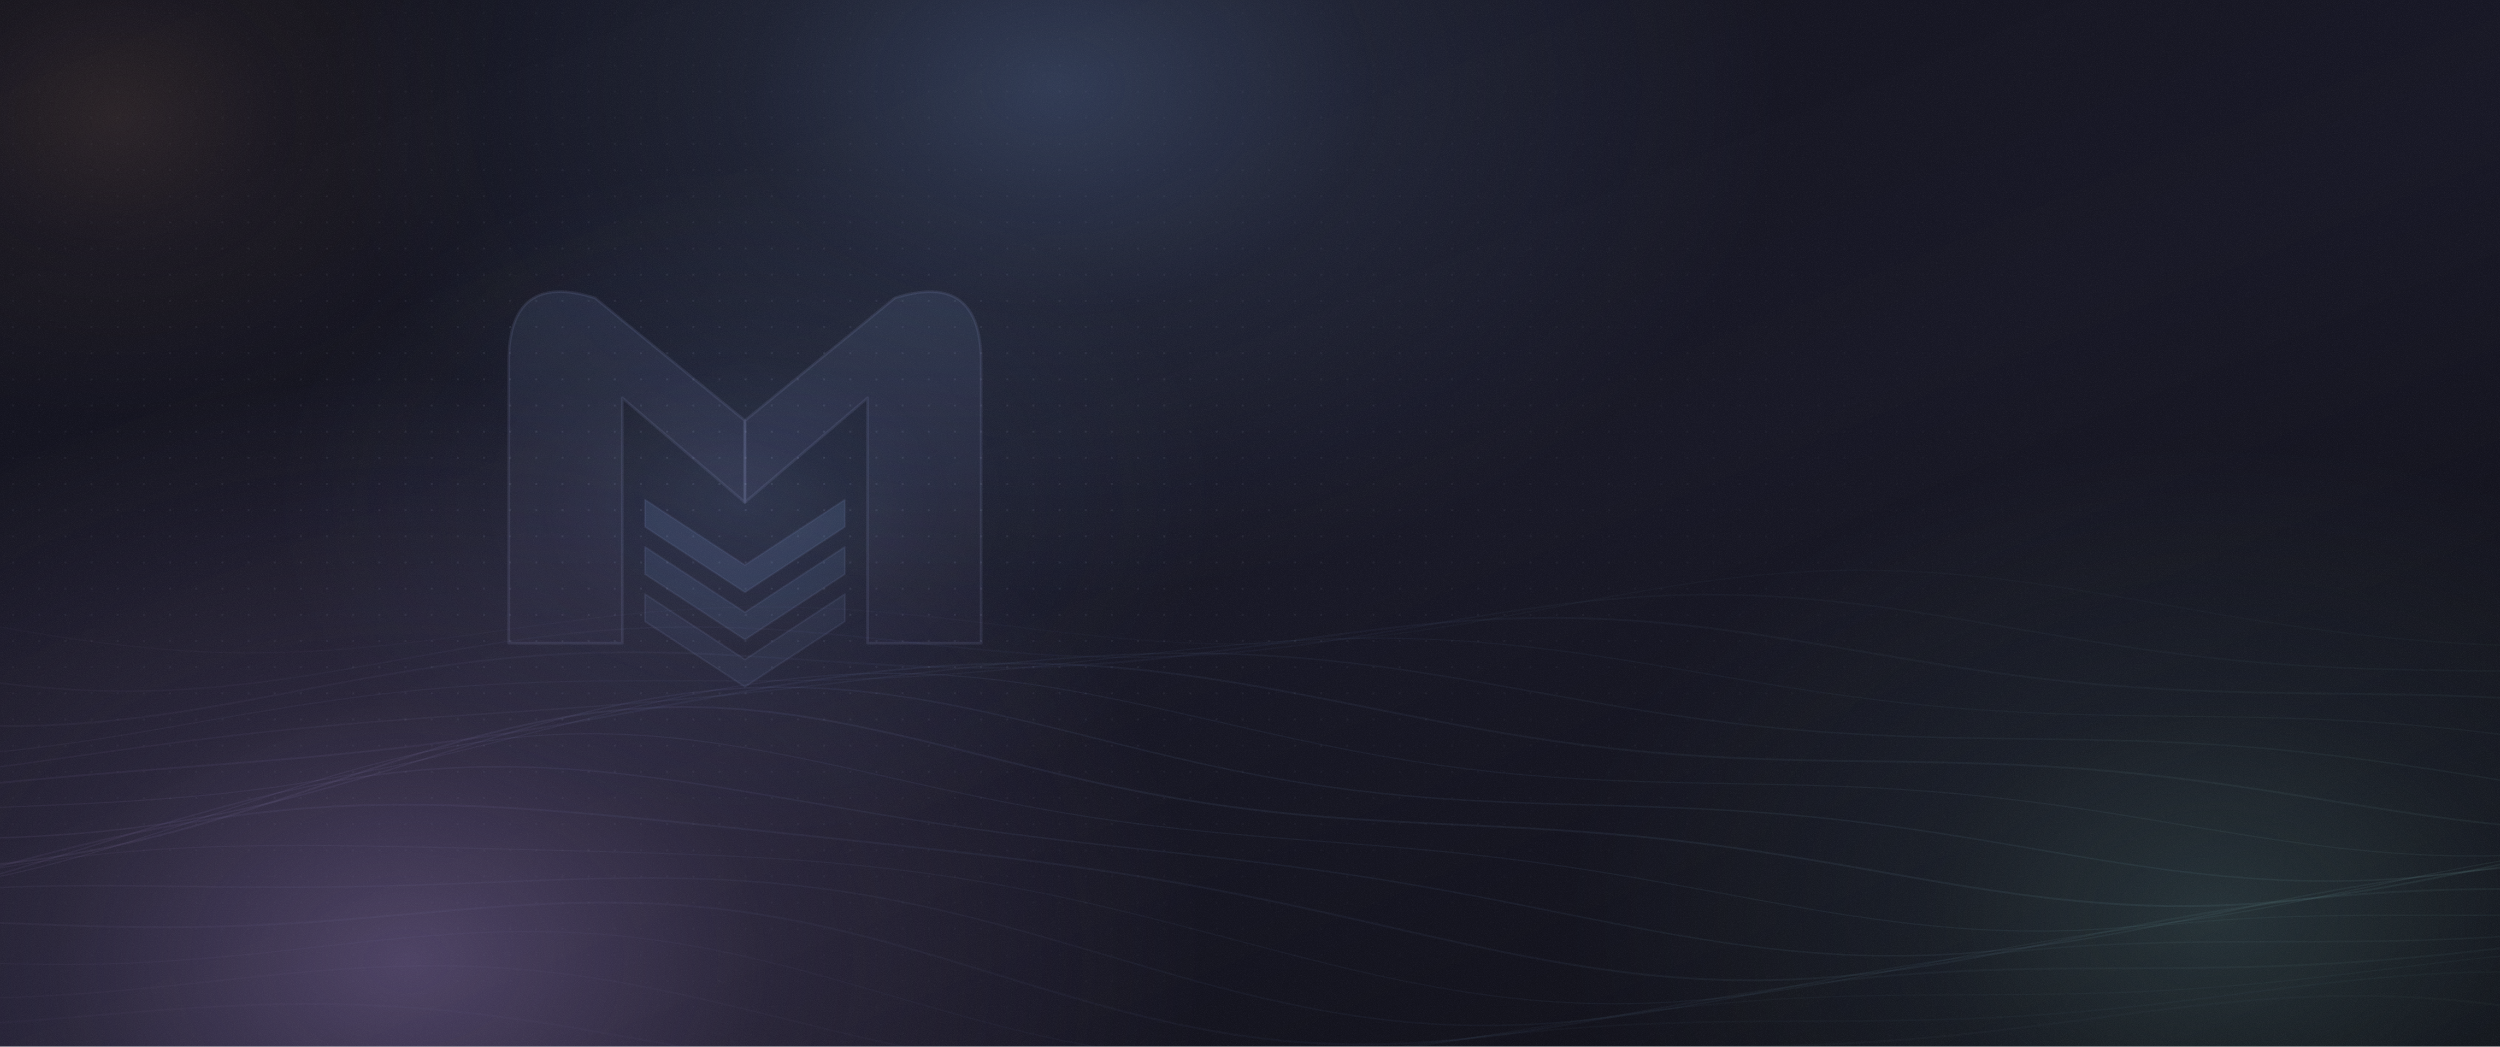
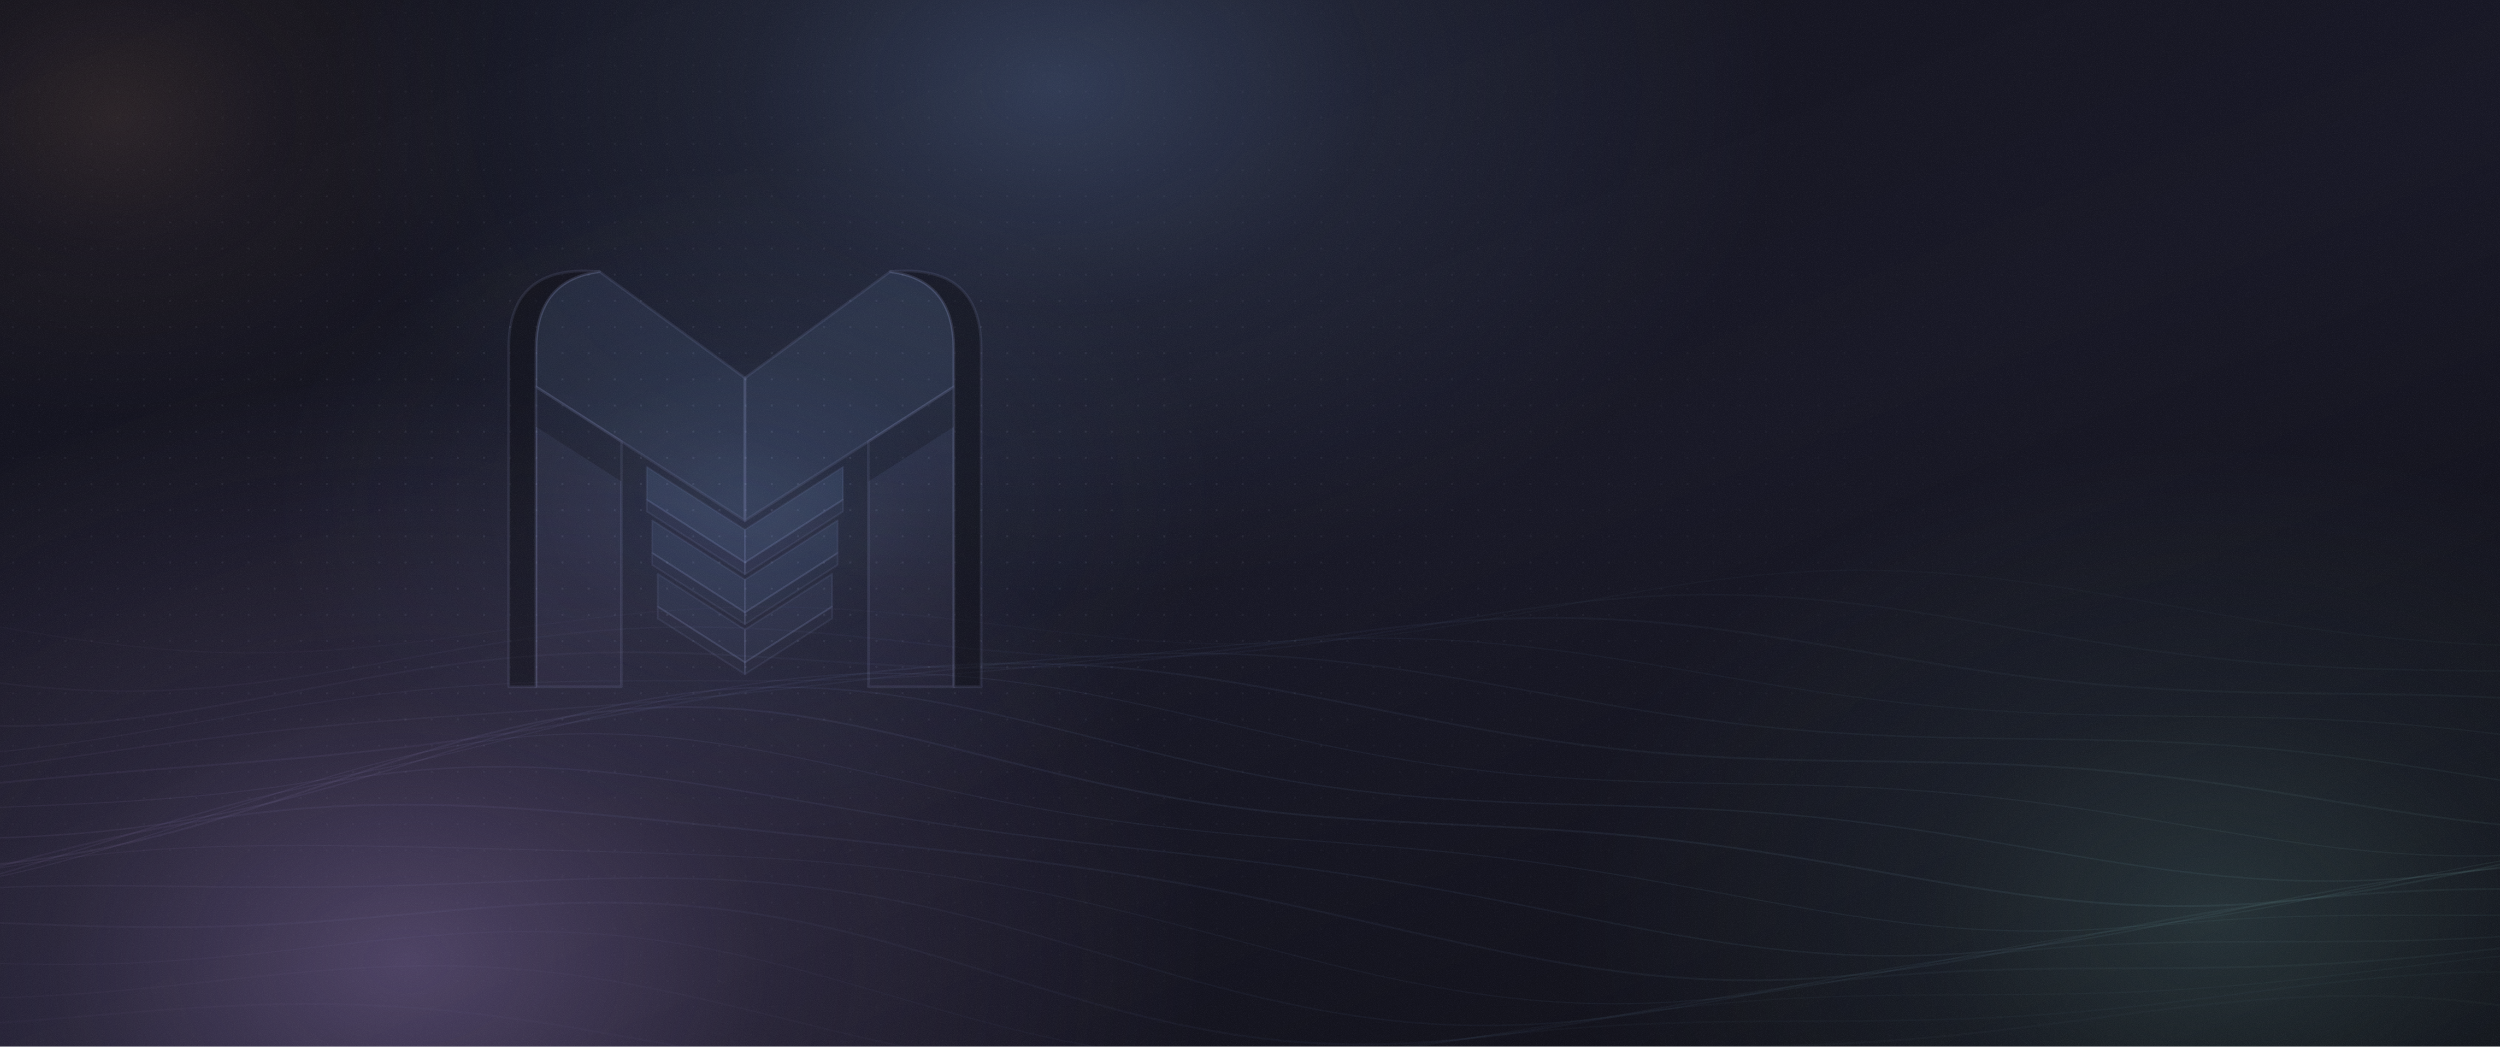
<svg xmlns="http://www.w3.org/2000/svg" viewBox="0 0 3440 1440" width="3440" height="1440" preserveAspectRatio="xMidYMid slice">
  <defs>
    <linearGradient id="base" x1="0" y1="0" x2="1" y2="1">
      <stop offset="0" stop-color="#0e0e18" />
      <stop offset=".55" stop-color="#141422" />
      <stop offset="1" stop-color="#0a0a11" />
    </linearGradient>
    <radialGradient id="mauve">
      <stop offset="0" stop-color="#cba6f7" stop-opacity="0.3" />
      <stop offset=".45" stop-color="#cba6f7" stop-opacity="0.105" />
      <stop offset="1" stop-color="#cba6f7" stop-opacity="0" />
    </radialGradient>
    <radialGradient id="blue">
      <stop offset="0" stop-color="#89b4fa" stop-opacity="0.24" />
      <stop offset=".45" stop-color="#89b4fa" stop-opacity="0.084" />
      <stop offset="1" stop-color="#89b4fa" stop-opacity="0" />
    </radialGradient>
    <radialGradient id="teal">
      <stop offset="0" stop-color="#94e2d5" stop-opacity="0.16" />
      <stop offset=".45" stop-color="#94e2d5" stop-opacity="0.056" />
      <stop offset="1" stop-color="#94e2d5" stop-opacity="0" />
    </radialGradient>
    <radialGradient id="peach">
      <stop offset="0" stop-color="#fab387" stop-opacity="0.1" />
      <stop offset=".45" stop-color="#fab387" stop-opacity="0.035" />
      <stop offset="1" stop-color="#fab387" stop-opacity="0" />
    </radialGradient>
    <pattern id="dots" width="36" height="36" patternUnits="userSpaceOnUse">
      <circle cx="18" cy="18" r="1.4" fill="#cdd6f4" fill-opacity=".13" />
    </pattern>
    <radialGradient id="fade" cx=".3" cy=".45" r=".6">
      <stop offset="0" stop-color="#fff" />
      <stop offset="1" stop-color="#000" />
    </radialGradient>
    <mask id="dotmask">
      <rect width="100%" height="100%" fill="url(#fade)" />
    </mask>
    <linearGradient id="wave" x1="0" y1="0" x2="1" y2="0">
      <stop offset="0" stop-color="#cba6f7" />
      <stop offset=".5" stop-color="#89b4fa" />
      <stop offset="1" stop-color="#94e2d5" />
    </linearGradient>
    <linearGradient id="mark" x1="0" y1="0" x2="0" y2="1">
      <stop offset="0" stop-color="#89b4fa" stop-opacity=".10" />
      <stop offset="1" stop-color="#cba6f7" stop-opacity=".02" />
    </linearGradient>
    <filter id="grain" x="0" y="0" width="100%" height="100%">
      <feTurbulence type="fractalNoise" baseFrequency=".85" numOctaves="2" stitchTiles="stitch" />
      <feColorMatrix type="saturate" values="0" />
      <feComponentTransfer>
        <feFuncA type="table" tableValues="0 .07" />
      </feComponentTransfer>
    </filter>
  </defs>
  <rect width="3440" height="1440" fill="url(#base)" />
  <ellipse cx="560" cy="1320" rx="1100" ry="800" fill="url(#mauve)" />
  <ellipse cx="1450" cy="120" rx="1000" ry="700" fill="url(#blue)" />
  <ellipse cx="3050" cy="1260" rx="900" ry="650" fill="url(#teal)" />
  <ellipse cx="160" cy="160" rx="520" ry="420" fill="url(#peach)" />
  <rect width="3440" height="1440" fill="url(#dots)" mask="url(#dotmask)" />
  <g fill="none" stroke="url(#wave)" stroke-linecap="round">
    <polyline points="-60,852.1 -20,859.2 20,866.2 60,872.9 100,879.0 140,884.5 180,889.2 220,893.0 260,895.9 300,897.6 340,898.4 380,898.0 420,896.6 460,894.3 500,891.0 540,887.0 580,882.3 620,877.1 660,871.7 700,866.0 740,860.4 780,855.1 820,850.1 860,845.6 900,841.8 940,838.8 980,836.7 1020,835.4 1060,835.1 1100,835.8 1140,837.3 1180,839.7 1220,842.9 1260,846.6 1300,850.9 1340,855.5 1380,860.4 1420,865.2 1460,869.9 1500,874.2 1540,878.1 1580,881.4 1620,883.9 1660,885.6 1700,886.3 1740,886.0 1780,884.7 1820,882.4 1860,879.1 1900,874.8 1940,869.6 1980,863.7 2020,857.2 2060,850.2 2100,842.8 2140,835.2 2180,827.7 2220,820.3 2260,813.2 2300,806.6 2340,800.7 2380,795.6 2420,791.3 2460,788.1 2500,785.9 2540,784.7 2580,784.7 2620,785.8 2660,788.0 2700,791.2 2740,795.2 2780,800.2 2820,805.8 2860,811.9 2900,818.5 2940,825.4 2980,832.5 3020,839.5 3060,846.4 3100,853.0 3140,859.2 3180,865.0 3220,870.2 3260,874.8 3300,878.8 3340,882.2 3380,884.9 3420,887.1 3460,888.7 3500,889.9" stroke-width="1.6" stroke-opacity="0.030" />
    <polyline points="-60,931.3 -20,937.2 20,942.2 60,946.2 100,949.0 140,950.6 180,951.0 220,950.2 260,948.2 300,945.1 340,940.9 380,935.8 420,930.0 460,923.5 500,916.6 540,909.5 580,902.3 620,895.3 660,888.6 700,882.4 740,876.8 780,872.1 820,868.2 860,865.3 900,863.5 940,862.7 980,862.9 1020,864.0 1060,866.0 1100,868.8 1140,872.2 1180,876.1 1220,880.3 1260,884.7 1300,888.9 1340,893.0 1380,896.6 1420,899.7 1460,902.1 1500,903.7 1540,904.4 1580,904.2 1620,903.0 1660,900.8 1700,897.6 1740,893.6 1780,888.7 1820,883.2 1860,877.1 1900,870.7 1940,863.9 1980,857.1 2020,850.4 2060,844.0 2100,838.0 2140,832.5 2180,827.8 2220,824.0 2260,821.0 2300,819.1 2340,818.2 2380,818.4 2420,819.6 2460,821.9 2500,825.2 2540,829.3 2580,834.2 2620,839.8 2660,845.9 2700,852.4 2740,859.2 2780,866.1 2820,872.9 2860,879.6 2900,886.0 2940,892.1 2980,897.6 3020,902.6 3060,907.1 3100,910.9 3140,914.0 3180,916.6 3220,918.7 3260,920.2 3300,921.3 3340,922.1 3380,922.7 3420,923.1 3460,923.6 3500,924.1" stroke-width="2.1" stroke-opacity="0.035" />
    <polyline points="-60,997.0 -20,998.7 20,999.0 60,998.2 100,996.2 140,993.0 180,988.7 220,983.6 260,977.6 300,970.9 340,963.8 380,956.3 420,948.7 460,941.2 500,933.8 540,926.9 580,920.4 620,914.6 660,909.5 700,905.3 740,902.0 780,899.6 820,898.1 860,897.5 900,897.7 940,898.6 980,900.2 1020,902.3 1060,904.7 1100,907.3 1140,910.0 1180,912.6 1220,914.9 1260,916.8 1300,918.2 1340,918.9 1380,918.9 1420,918.2 1460,916.7 1500,914.3 1540,911.3 1580,907.5 1620,903.0 1660,898.1 1700,892.8 1740,887.2 1780,881.6 1820,876.0 1860,870.6 1900,865.5 1940,861.0 1980,857.2 2020,854.1 2060,851.8 2100,850.5 2140,850.1 2180,850.7 2220,852.4 2260,854.9 2300,858.4 2340,862.7 2380,867.8 2420,873.4 2460,879.6 2500,886.0 2540,892.8 2580,899.5 2620,906.3 2660,912.8 2700,919.1 2740,924.9 2780,930.3 2820,935.1 2860,939.3 2900,942.9 2940,945.9 2980,948.4 3020,950.2 3060,951.7 3100,952.7 3140,953.5 3180,954.0 3220,954.5 3260,955.0 3300,955.6 3340,956.4 3380,957.6 3420,959.2 3460,961.3 3500,963.9" stroke-width="2.6" stroke-opacity="0.040" />
    <polyline points="-60,1039.2 -20,1036.2 20,1032.4 60,1027.6 100,1022.2 140,1016.2 180,1009.7 220,1002.9 260,996.0 300,989.0 340,982.1 380,975.5 420,969.2 460,963.4 500,958.0 540,953.3 580,949.2 620,945.7 660,942.8 700,940.6 740,938.9 780,937.8 820,937.1 860,936.8 900,936.7 940,936.7 980,936.8 1020,936.9 1060,936.7 1100,936.3 1140,935.6 1180,934.4 1220,932.8 1260,930.7 1300,928.1 1340,925.0 1380,921.5 1420,917.5 1460,913.3 1500,908.9 1540,904.3 1580,899.8 1620,895.3 1660,891.2 1700,887.4 1740,884.1 1780,881.5 1820,879.5 1860,878.4 1900,878.1 1940,878.7 1980,880.2 2020,882.5 2060,885.8 2100,889.8 2140,894.6 2180,900.0 2220,905.9 2260,912.3 2300,918.9 2340,925.7 2380,932.5 2420,939.2 2460,945.7 2500,951.8 2540,957.5 2580,962.7 2620,967.4 2660,971.4 2700,974.9 2740,977.7 2780,980.0 2820,981.8 2860,983.1 2900,984.1 2940,984.8 2980,985.3 3020,985.8 3060,986.3 3100,987.0 3140,988.0 3180,989.3 3220,991.1 3260,993.4 3300,996.2 3340,999.6 3380,1003.5 3420,1008.0 3460,1012.9 3500,1018.3" stroke-width="1.6" stroke-opacity="0.045" />
    <polyline points="-60,1062.7 -20,1057.7 20,1052.4 60,1046.8 100,1041.2 140,1035.5 180,1030.0 220,1024.6 260,1019.4 300,1014.5 340,1009.9 380,1005.6 420,1001.6 460,997.9 500,994.5 540,991.3 580,988.3 620,985.5 660,982.8 700,980.1 740,977.4 780,974.6 820,971.7 860,968.7 900,965.4 940,961.9 980,958.2 1020,954.2 1060,950.0 1100,945.6 1140,941.0 1180,936.2 1220,931.4 1260,926.7 1300,922.0 1340,917.5 1380,913.3 1420,909.4 1460,906.1 1500,903.2 1540,901.1 1580,899.6 1620,898.9 1660,899.0 1700,900.0 1740,901.9 1780,904.6 1820,908.1 1860,912.4 1900,917.4 1940,923.1 1980,929.3 2020,935.9 2060,942.8 2100,949.9 2140,957.1 2180,964.1 2220,971.0 2260,977.6 2300,983.8 2340,989.5 2380,994.7 2420,999.3 2460,1003.3 2500,1006.6 2540,1009.3 2580,1011.5 2620,1013.2 2660,1014.5 2700,1015.4 2740,1016.0 2780,1016.6 2820,1017.1 2860,1017.7 2900,1018.5 2940,1019.5 2980,1021.0 3020,1023.0 3060,1025.4 3100,1028.4 3140,1032.0 3180,1036.2 3220,1040.9 3260,1046.1 3300,1051.7 3340,1057.6 3380,1063.8 3420,1070.1 3460,1076.3 3500,1082.4" stroke-width="2.1" stroke-opacity="0.050" />
    <polyline points="-60,1083.1 -20,1079.1 20,1075.2 60,1071.5 100,1067.9 140,1064.6 180,1061.3 220,1058.2 260,1055.1 300,1052.0 340,1048.9 380,1045.6 420,1042.2 460,1038.4 500,1034.4 540,1030.1 580,1025.3 620,1020.1 660,1014.5 700,1008.6 740,1002.2 780,995.5 820,988.5 860,981.3 900,974.0 940,966.6 980,959.3 1020,952.2 1060,945.3 1100,938.9 1140,932.9 1180,927.6 1220,922.9 1260,919.1 1300,916.1 1340,914.1 1380,913.0 1420,913.0 1460,914.0 1500,915.9 1540,918.9 1580,922.8 1620,927.6 1660,933.1 1700,939.4 1740,946.3 1780,953.6 1820,961.3 1860,969.1 1900,977.1 1940,985.0 1980,992.8 2020,1000.2 2060,1007.3 2100,1013.9 2140,1019.9 2180,1025.3 2220,1030.0 2260,1034.1 2300,1037.5 2340,1040.3 2380,1042.5 2420,1044.2 2460,1045.5 2500,1046.4 2540,1047.1 2580,1047.6 2620,1048.2 2660,1048.9 2700,1049.8 2740,1051.0 2780,1052.7 2820,1054.8 2860,1057.4 2900,1060.7 2940,1064.5 2980,1068.9 3020,1073.8 3060,1079.2 3100,1085.0 3140,1091.2 3180,1097.6 3220,1104.0 3260,1110.4 3300,1116.6 3340,1122.5 3380,1127.8 3420,1132.6 3460,1136.6 3500,1139.8" stroke-width="2.6" stroke-opacity="0.055" />
    <polyline points="-60,1113.4 -20,1111.7 20,1110.1 60,1108.4 100,1106.6 140,1104.6 180,1102.3 220,1099.5 260,1096.3 300,1092.5 340,1088.0 380,1082.8 420,1076.8 460,1070.1 500,1062.6 540,1054.5 580,1045.7 620,1036.4 660,1026.6 700,1016.5 740,1006.2 780,996.0 820,985.8 860,976.0 900,966.7 940,958.1 980,950.2 1020,943.3 1060,937.5 1100,932.8 1140,929.4 1180,927.3 1220,926.5 1260,927.1 1300,928.9 1340,932.1 1380,936.4 1420,941.7 1460,948.1 1500,955.3 1540,963.2 1580,971.6 1620,980.5 1660,989.5 1700,998.6 1740,1007.6 1780,1016.4 1820,1024.8 1860,1032.8 1900,1040.1 1940,1046.8 1980,1052.9 2020,1058.1 2060,1062.7 2100,1066.5 2140,1069.6 2180,1072.1 2220,1074.0 2260,1075.5 2300,1076.6 2340,1077.5 2380,1078.2 2420,1079.0 2460,1079.8 2500,1080.9 2540,1082.3 2580,1084.1 2620,1086.5 2660,1089.4 2700,1092.8 2740,1096.9 2780,1101.5 2820,1106.6 2860,1112.3 2900,1118.3 2940,1124.7 2980,1131.3 3020,1137.9 3060,1144.4 3100,1150.8 3140,1156.8 3180,1162.2 3220,1167.1 3260,1171.1 3300,1174.3 3340,1176.5 3380,1177.7 3420,1177.8 3460,1176.8 3500,1174.6" stroke-width="1.6" stroke-opacity="0.060" />
    <polyline points="-60,1154.5 -20,1153.6 20,1152.2 60,1150.2 100,1147.5 140,1144.0 180,1139.6 220,1134.2 260,1127.8 300,1120.4 340,1112.0 380,1102.7 420,1092.5 460,1081.5 500,1069.9 540,1057.9 580,1045.5 620,1033.1 660,1020.7 700,1008.7 740,997.2 780,986.5 820,976.7 860,968.0 900,960.6 940,954.5 980,950.0 1020,947.0 1060,945.6 1100,945.8 1140,947.5 1180,950.8 1220,955.4 1260,961.3 1300,968.3 1340,976.3 1380,985.1 1420,994.4 1460,1004.1 1500,1014.1 1540,1024.0 1580,1033.8 1620,1043.2 1660,1052.2 1700,1060.7 1740,1068.4 1780,1075.4 1820,1081.6 1860,1087.0 1900,1091.6 1940,1095.5 1980,1098.7 2020,1101.2 2060,1103.2 2100,1104.9 2140,1106.2 2180,1107.4 2220,1108.5 2260,1109.8 2300,1111.2 2340,1112.9 2380,1115.1 2420,1117.7 2460,1120.9 2500,1124.7 2540,1129.0 2580,1133.9 2620,1139.3 2660,1145.3 2700,1151.5 2740,1158.1 2780,1164.9 2820,1171.7 2860,1178.4 2900,1184.9 2940,1191.0 2980,1196.6 3020,1201.5 3060,1205.6 3100,1208.8 3140,1211.1 3180,1212.2 3220,1212.3 3260,1211.3 3300,1209.1 3340,1205.8 3380,1201.5 3420,1196.2 3460,1190.1 3500,1183.1" stroke-width="2.1" stroke-opacity="0.065" />
    <polyline points="-60,1194.2 -20,1191.0 20,1186.8 60,1181.6 100,1175.2 140,1167.7 180,1159.1 220,1149.4 260,1138.7 300,1127.1 340,1114.8 380,1101.9 420,1088.6 460,1075.2 500,1061.7 540,1048.5 580,1035.7 620,1023.7 660,1012.5 700,1002.4 740,993.6 780,986.3 820,980.4 860,976.2 900,973.6 940,972.7 980,973.5 1020,975.9 1060,979.8 1100,985.1 1140,991.7 1180,999.3 1220,1007.8 1260,1016.9 1300,1026.6 1340,1036.5 1380,1046.5 1420,1056.3 1460,1065.9 1500,1075.1 1540,1083.7 1580,1091.6 1620,1098.9 1660,1105.3 1700,1111.0 1740,1116.0 1780,1120.2 1820,1123.8 1860,1126.8 1900,1129.3 1940,1131.5 1980,1133.6 2020,1135.5 2060,1137.4 2100,1139.5 2140,1141.9 2180,1144.7 2220,1147.9 2260,1151.5 2300,1155.8 2340,1160.5 2380,1165.8 2420,1171.6 2460,1177.9 2500,1184.5 2540,1191.3 2580,1198.3 2620,1205.3 2660,1212.2 2700,1218.9 2740,1225.1 2780,1230.8 2820,1235.8 2860,1239.9 2900,1243.2 2940,1245.5 2980,1246.7 3020,1246.8 3060,1245.7 3100,1243.5 3140,1240.3 3180,1236.0 3220,1230.7 3260,1224.5 3300,1217.6 3340,1210.1 3380,1202.1 3420,1193.8 3460,1185.4 3500,1176.9" stroke-width="2.6" stroke-opacity="0.070" />
    <polyline points="-60,1217.5 -20,1210.1 20,1201.5 60,1191.9 100,1181.3 140,1169.9 180,1157.7 220,1145.0 260,1131.8 300,1118.4 340,1105.0 380,1091.8 420,1079.0 460,1066.8 500,1055.3 540,1044.9 580,1035.5 620,1027.5 660,1020.8 700,1015.7 740,1012.0 780,1010.0 820,1009.5 860,1010.5 900,1013.0 940,1016.8 980,1021.9 1020,1028.0 1060,1035.1 1100,1042.9 1140,1051.2 1180,1059.9 1220,1068.9 1260,1077.8 1300,1086.6 1340,1095.1 1380,1103.2 1420,1110.8 1460,1117.9 1500,1124.3 1540,1130.2 1580,1135.4 1620,1140.1 1660,1144.3 1700,1148.0 1740,1151.5 1780,1154.7 1820,1157.8 1860,1160.9 1900,1164.1 1940,1167.5 1980,1171.2 2020,1175.3 2060,1179.9 2100,1184.9 2140,1190.4 2180,1196.3 2220,1202.7 2260,1209.5 2300,1216.6 2340,1223.8 2380,1231.2 2420,1238.5 2460,1245.7 2500,1252.6 2540,1259.0 2580,1264.8 2620,1269.9 2660,1274.1 2700,1277.5 2740,1279.8 2780,1281.0 2820,1281.1 2860,1280.1 2900,1277.9 2940,1274.6 2980,1270.3 3020,1265.0 3060,1258.9 3100,1252.1 3140,1244.6 3180,1236.7 3220,1228.5 3260,1220.2 3300,1211.8 3340,1203.6 3380,1195.8 3420,1188.3 3460,1181.3 3500,1175.0" stroke-width="1.6" stroke-opacity="0.065" />
    <polyline points="-60,1219.2 -20,1208.2 20,1196.6 60,1184.5 100,1172.2 140,1159.8 180,1147.3 220,1135.1 260,1123.3 300,1112.0 340,1101.4 380,1091.7 420,1082.9 460,1075.2 500,1068.7 540,1063.4 580,1059.4 620,1056.7 660,1055.2 700,1055.0 740,1056.0 780,1058.1 820,1061.2 860,1065.3 900,1070.2 940,1075.7 980,1081.8 1020,1088.2 1060,1095.0 1100,1101.8 1140,1108.7 1180,1115.5 1220,1122.2 1260,1128.6 1300,1134.7 1340,1140.5 1380,1146.0 1420,1151.1 1460,1156.0 1500,1160.7 1540,1165.1 1580,1169.5 1620,1173.9 1660,1178.3 1700,1182.9 1740,1187.7 1780,1192.8 1820,1198.2 1860,1204.0 1900,1210.2 1940,1216.8 1980,1223.8 2020,1231.2 2060,1238.8 2100,1246.7 2140,1254.7 2180,1262.6 2220,1270.5 2260,1278.1 2300,1285.4 2340,1292.1 2380,1298.2 2420,1303.5 2460,1307.9 2500,1311.4 2540,1313.8 2580,1315.1 2620,1315.2 2660,1314.2 2700,1312.1 2740,1308.8 2780,1304.6 2820,1299.3 2860,1293.3 2900,1286.5 2940,1279.1 2980,1271.3 3020,1263.2 3060,1254.9 3100,1246.7 3140,1238.7 3180,1230.9 3220,1223.6 3260,1216.8 3300,1210.7 3340,1205.2 3380,1200.5 3420,1196.5 3460,1193.2 3500,1190.6" stroke-width="2.1" stroke-opacity="0.060" />
    <polyline points="-60,1208.7 -20,1197.5 20,1186.6 60,1176.0 100,1165.8 140,1156.2 180,1147.3 220,1139.2 260,1132.0 300,1125.6 340,1120.2 380,1115.7 420,1112.2 460,1109.7 500,1108.0 540,1107.3 580,1107.3 620,1108.1 660,1109.6 700,1111.6 740,1114.2 780,1117.2 820,1120.6 860,1124.2 900,1128.1 940,1132.1 980,1136.2 1020,1140.4 1060,1144.6 1100,1148.8 1140,1153.0 1180,1157.3 1220,1161.5 1260,1165.9 1300,1170.3 1340,1174.9 1380,1179.7 1420,1184.7 1460,1190.0 1500,1195.6 1540,1201.6 1580,1208.0 1620,1214.8 1660,1222.1 1700,1229.8 1740,1237.8 1780,1246.2 1820,1255.0 1860,1263.9 1900,1273.0 1940,1282.1 1980,1291.0 2020,1299.8 2060,1308.2 2100,1316.2 2140,1323.5 2180,1330.1 2220,1335.9 2260,1340.7 2300,1344.4 2340,1347.1 2380,1348.6 2420,1348.9 2460,1348.0 2500,1345.9 2540,1342.8 2580,1338.6 2620,1333.4 2660,1327.4 2700,1320.7 2740,1313.4 2780,1305.7 2820,1297.7 2860,1289.6 2900,1281.6 2940,1273.7 2980,1266.1 3020,1259.0 3060,1252.4 3100,1246.4 3140,1241.1 3180,1236.5 3220,1232.6 3260,1229.5 3300,1227.0 3340,1225.2 3380,1224.0 3420,1223.3 3460,1222.9 3500,1222.8" stroke-width="2.6" stroke-opacity="0.055" />
    <polyline points="-60,1205.2 -20,1197.7 20,1190.8 60,1184.8 100,1179.6 140,1175.1 180,1171.5 220,1168.6 260,1166.4 300,1164.9 340,1163.9 380,1163.4 420,1163.3 460,1163.6 500,1164.1 540,1164.8 580,1165.6 620,1166.5 660,1167.5 700,1168.4 740,1169.4 780,1170.4 820,1171.5 860,1172.6 900,1173.9 940,1175.3 980,1176.9 1020,1178.8 1060,1181.0 1100,1183.7 1140,1186.9 1180,1190.6 1220,1194.8 1260,1199.8 1300,1205.3 1340,1211.6 1380,1218.5 1420,1226.1 1460,1234.4 1500,1243.2 1540,1252.6 1580,1262.4 1620,1272.5 1660,1283.0 1700,1293.5 1740,1304.0 1780,1314.4 1820,1324.4 1860,1334.1 1900,1343.2 1940,1351.5 1980,1359.0 2020,1365.6 2060,1371.1 2100,1375.5 2140,1378.6 2180,1380.6 2220,1381.2 2260,1380.7 2300,1378.9 2340,1376.0 2380,1372.0 2420,1367.0 2460,1361.2 2500,1354.7 2540,1347.5 2580,1340.0 2620,1332.2 2660,1324.2 2700,1316.3 2740,1308.6 2780,1301.2 2820,1294.3 2860,1287.8 2900,1282.0 2940,1276.9 2980,1272.5 3020,1268.8 3060,1265.8 3100,1263.4 3140,1261.7 3180,1260.5 3220,1259.8 3260,1259.4 3300,1259.3 3340,1259.4 3380,1259.4 3420,1259.4 3460,1259.1 3500,1258.6" stroke-width="1.6" stroke-opacity="0.050" />
    <polyline points="-60,1224.4 -20,1222.0 20,1220.4 60,1219.3 100,1218.8 140,1218.7 180,1218.9 220,1219.3 260,1219.8 300,1220.3 340,1220.7 380,1220.8 420,1220.8 460,1220.4 500,1219.8 540,1218.8 580,1217.6 620,1216.2 660,1214.7 700,1213.1 740,1211.5 780,1210.1 820,1209.0 860,1208.3 900,1208.1 940,1208.6 980,1209.8 1020,1211.9 1060,1214.9 1100,1218.8 1140,1223.8 1180,1229.8 1220,1236.8 1260,1244.8 1300,1253.7 1340,1263.4 1380,1273.8 1420,1284.8 1460,1296.2 1500,1307.9 1540,1319.6 1580,1331.4 1620,1342.8 1660,1353.9 1700,1364.3 1740,1374.0 1780,1382.8 1820,1390.6 1860,1397.2 1900,1402.6 1940,1406.7 1980,1409.5 2020,1410.9 2060,1411.0 2100,1409.9 2140,1407.5 2180,1404.0 2220,1399.4 2260,1394.0 2300,1387.7 2340,1380.9 2380,1373.7 2420,1366.1 2460,1358.4 2500,1350.8 2540,1343.3 2580,1336.2 2620,1329.5 2660,1323.2 2700,1317.7 2740,1312.7 2780,1308.5 2820,1304.9 2860,1302.0 2900,1299.8 2940,1298.2 2980,1297.1 3020,1296.4 3060,1296.0 3100,1295.9 3140,1295.8 3180,1295.7 3220,1295.6 3260,1295.2 3300,1294.5 3340,1293.4 3380,1291.9 3420,1289.9 3460,1287.5 3500,1284.5" stroke-width="2.1" stroke-opacity="0.045" />
    <polyline points="-60,1267.8 -20,1269.2 20,1270.7 60,1272.2 100,1273.6 140,1274.8 180,1275.5 220,1275.8 260,1275.7 300,1274.9 340,1273.6 380,1271.7 420,1269.3 460,1266.4 500,1263.2 540,1259.8 580,1256.3 620,1252.8 660,1249.5 700,1246.6 740,1244.3 780,1242.6 820,1241.9 860,1242.1 900,1243.3 940,1245.8 980,1249.5 1020,1254.4 1060,1260.6 1100,1268.0 1140,1276.5 1180,1286.0 1220,1296.4 1260,1307.6 1300,1319.3 1340,1331.4 1380,1343.6 1420,1355.8 1460,1367.8 1500,1379.3 1540,1390.2 1580,1400.2 1620,1409.3 1660,1417.2 1700,1423.9 1740,1429.3 1780,1433.3 1820,1435.9 1860,1437.1 1900,1436.9 1940,1435.5 1980,1432.8 2020,1429.1 2060,1424.4 2100,1418.8 2140,1412.6 2180,1405.9 2220,1398.9 2260,1391.7 2300,1384.5 2340,1377.4 2380,1370.6 2420,1364.2 2460,1358.3 2500,1353.0 2540,1348.3 2580,1344.3 2620,1341.0 2660,1338.3 2700,1336.2 2740,1334.7 2780,1333.6 2820,1332.9 2860,1332.6 2900,1332.4 2940,1332.3 2980,1332.1 3020,1331.8 3060,1331.2 3100,1330.3 3140,1329.1 3180,1327.3 3220,1325.1 3260,1322.4 3300,1319.2 3340,1315.6 3380,1311.6 3420,1307.2 3460,1302.7 3500,1298.0" stroke-width="2.6" stroke-opacity="0.040" />
    <polyline points="-60,1323.1 -20,1324.9 20,1326.2 60,1327.0 100,1327.1 140,1326.5 180,1325.1 220,1323.1 260,1320.4 300,1317.2 340,1313.4 380,1309.3 420,1304.9 460,1300.5 500,1296.1 540,1292.1 580,1288.4 620,1285.4 660,1283.2 700,1282.0 740,1281.7 780,1282.7 820,1284.9 860,1288.4 900,1293.2 940,1299.2 980,1306.5 1020,1314.8 1060,1324.2 1100,1334.4 1140,1345.3 1180,1356.6 1220,1368.2 1260,1379.8 1300,1391.3 1340,1402.4 1380,1412.8 1420,1422.6 1460,1431.3 1500,1439.0 1540,1445.5 1580,1450.7 1620,1454.6 1660,1457.0 1700,1458.2 1740,1458.0 1780,1456.6 1820,1454.1 1860,1450.5 1900,1446.0 1940,1440.9 1980,1435.1 2020,1429.0 2060,1422.6 2100,1416.1 2140,1409.8 2180,1403.6 2220,1397.8 2260,1392.4 2300,1387.6 2340,1383.3 2380,1379.6 2420,1376.6 2460,1374.1 2500,1372.3 2540,1370.9 2580,1370.0 2620,1369.4 2660,1369.1 2700,1368.9 2740,1368.7 2780,1368.4 2820,1368.0 2860,1367.3 2900,1366.2 2940,1364.7 2980,1362.8 3020,1360.3 3060,1357.4 3100,1353.9 3140,1350.0 3180,1345.8 3220,1341.2 3260,1336.4 3300,1331.6 3340,1326.7 3380,1322.0 3420,1317.7 3460,1313.7 3500,1310.3" stroke-width="1.6" stroke-opacity="0.035" />
    <polyline points="-60,1373.6 -20,1373.3 20,1372.3 60,1370.5 100,1368.1 140,1365.2 180,1361.7 220,1357.8 260,1353.7 300,1349.4 340,1345.1 380,1341.1 420,1337.4 460,1334.1 500,1331.6 540,1329.8 580,1328.9 620,1329.0 660,1330.2 700,1332.5 740,1336.0 780,1340.5 820,1346.2 860,1352.9 900,1360.5 940,1368.8 980,1377.8 1020,1387.3 1060,1397.1 1100,1406.9 1140,1416.7 1180,1426.2 1220,1435.2 1260,1443.5 1300,1451.1 1340,1457.7 1380,1463.3 1420,1467.8 1460,1471.1 1500,1473.2 1540,1474.2 1580,1474.0 1620,1472.8 1660,1470.5 1700,1467.5 1740,1463.6 1780,1459.2 1820,1454.4 1860,1449.2 1900,1444.0 1940,1438.7 1980,1433.6 2020,1428.7 2060,1424.2 2100,1420.2 2140,1416.6 2180,1413.6 2220,1411.1 2260,1409.1 2300,1407.6 2340,1406.5 2380,1405.9 2420,1405.4 2460,1405.2 2500,1405.1 2540,1404.9 2580,1404.6 2620,1404.1 2660,1403.2 2700,1402.0 2740,1400.3 2780,1398.2 2820,1395.5 2860,1392.3 2900,1388.6 2940,1384.5 2980,1380.0 3020,1375.2 3060,1370.2 3100,1365.2 3140,1360.1 3180,1355.3 3220,1350.8 3260,1346.7 3300,1343.2 3340,1340.5 3380,1338.5 3420,1337.5 3460,1337.4 3500,1338.4" stroke-width="2.1" stroke-opacity="0.030" />
    <polyline points="-60,1411.2 -20,1408.8 20,1406.0 60,1402.9 100,1399.7 140,1396.4 180,1393.1 220,1390.0 260,1387.3 300,1384.9 340,1383.1 380,1381.9 420,1381.4 460,1381.7 500,1382.8 540,1384.8 580,1387.5 620,1391.1 660,1395.5 700,1400.6 740,1406.4 780,1412.6 820,1419.4 860,1426.4 900,1433.5 940,1440.7 980,1447.8 1020,1454.6 1060,1461.0 1100,1466.9 1140,1472.1 1180,1476.7 1220,1480.4 1260,1483.3 1300,1485.3 1340,1486.4 1380,1486.6 1420,1486.1 1460,1484.7 1500,1482.7 1540,1480.1 1580,1477.0 1620,1473.6 1660,1469.9 1700,1466.1 1740,1462.2 1780,1458.5 1820,1455.0 1860,1451.8 1900,1449.0 1940,1446.5 1980,1444.5 2020,1442.9 2060,1441.8 2100,1441.0 2140,1440.5 2180,1440.3 2220,1440.3 2260,1440.4 2300,1440.5 2340,1440.5 2380,1440.3 2420,1439.8 2460,1438.9 2500,1437.6 2540,1435.8 2580,1433.4 2620,1430.6 2660,1427.2 2700,1423.3 2740,1418.9 2780,1414.2 2820,1409.2 2860,1404.0 2900,1398.8 2940,1393.6 2980,1388.6 3020,1384.0 3060,1379.8 3100,1376.2 3140,1373.4 3180,1371.4 3220,1370.4 3260,1370.3 3300,1371.3 3340,1373.4 3380,1376.6 3420,1380.8 3460,1386.0 3500,1392.2" stroke-width="2.6" stroke-opacity="0.025" />
  </g>
  <ellipse cx="1025" cy="690" rx="640" ry="460" fill="url(#blue)" opacity=".7" />
-   <g transform="translate(700 360) scale(1.25)" stroke-linejoin="round">
-     <path d="M0 420 V110 Q0 10 95 40 L260 175 V265 L125 150 V420 Z" fill="url(#mark)" stroke="#b4befe" stroke-opacity=".10" stroke-width="3" />
-     <path d="M0 420 V110 Q0 10 95 40 L260 175 V265 L125 150 V420 Z" fill="url(#mark)" stroke="#b4befe" stroke-opacity=".10" stroke-width="3" transform="translate(520 0) scale(-1 1)" />
-     <path d="M150 262 L260 334 L370 262 L370 292 L260 364 L150 292 Z" fill="#89b4fa" fill-opacity="0.13" stroke="#b4befe" stroke-opacity=".08" stroke-width="2" />
-     <path d="M150 314 L260 386 L370 314 L370 344 L260 416 L150 344 Z" fill="#89b4fa" fill-opacity="0.1" stroke="#b4befe" stroke-opacity=".08" stroke-width="2" />
-     <path d="M150 366 L260 438 L370 366 L370 396 L260 468 L150 396 Z" fill="#89b4fa" fill-opacity="0.07" stroke="#b4befe" stroke-opacity=".08" stroke-width="2" />
+   <g transform="translate(700 360) scale(1.25)" stroke="#b4befe" stroke-opacity=".10" stroke-width="3" stroke-linejoin="round">
+     <g id="half">
+       <path d="M30 137.8 V96 Q30 20 100 11 L260 128 V285 Z" fill="#89b4fa" fill-opacity=".09" />
+       <path d="M30 137.8 L124 198 V468 H30 Z" fill="url(#mark)" />
+       <path d="M0 468 V95 Q0 2 100 11 Q30 20 30 96 V468 Z" fill="#0a0a11" fill-opacity=".45" />
+       <path d="M30 137.8 L124 198 V242 L30 181.8 Z" fill="#0a0a11" fill-opacity=".25" stroke="none" />
+       <path d="M152 226 L260 295.1 V331.1 L152 262 Z" fill="#89b4fa" fill-opacity=".13" stroke="#b4befe" stroke-opacity=".08" stroke-width="2" />
+       <path d="M152 262 L260 331.1 V344.1 L152 275 Z" fill="#89b4fa" fill-opacity=".06" stroke="#b4befe" stroke-opacity=".08" stroke-width="2" />
+       <path d="M158 284.8 L260 350.1 V386.1 L158 320.8 Z" fill="#89b4fa" fill-opacity=".1" stroke="#b4befe" stroke-opacity=".08" stroke-width="2" />
+       <path d="M158 320.8 L260 386.1 V399.1 L158 333.8 Z" fill="#89b4fa" fill-opacity=".045" stroke="#b4befe" stroke-opacity=".08" stroke-width="2" />
+       <path d="M164 343.7 L260 405.1 V441.1 L164 379.7 Z" fill="#89b4fa" fill-opacity=".07" stroke="#b4befe" stroke-opacity=".08" stroke-width="2" />
+       <path d="M164 379.7 L260 441.1 V454.1 L164 392.7 Z" fill="#89b4fa" fill-opacity=".03" stroke="#b4befe" stroke-opacity=".08" stroke-width="2" />
+     </g>
+     <use href="#half" transform="translate(520 0) scale(-1 1)" />
  </g>
  <rect width="3440" height="1440" filter="url(#grain)" />
</svg>
